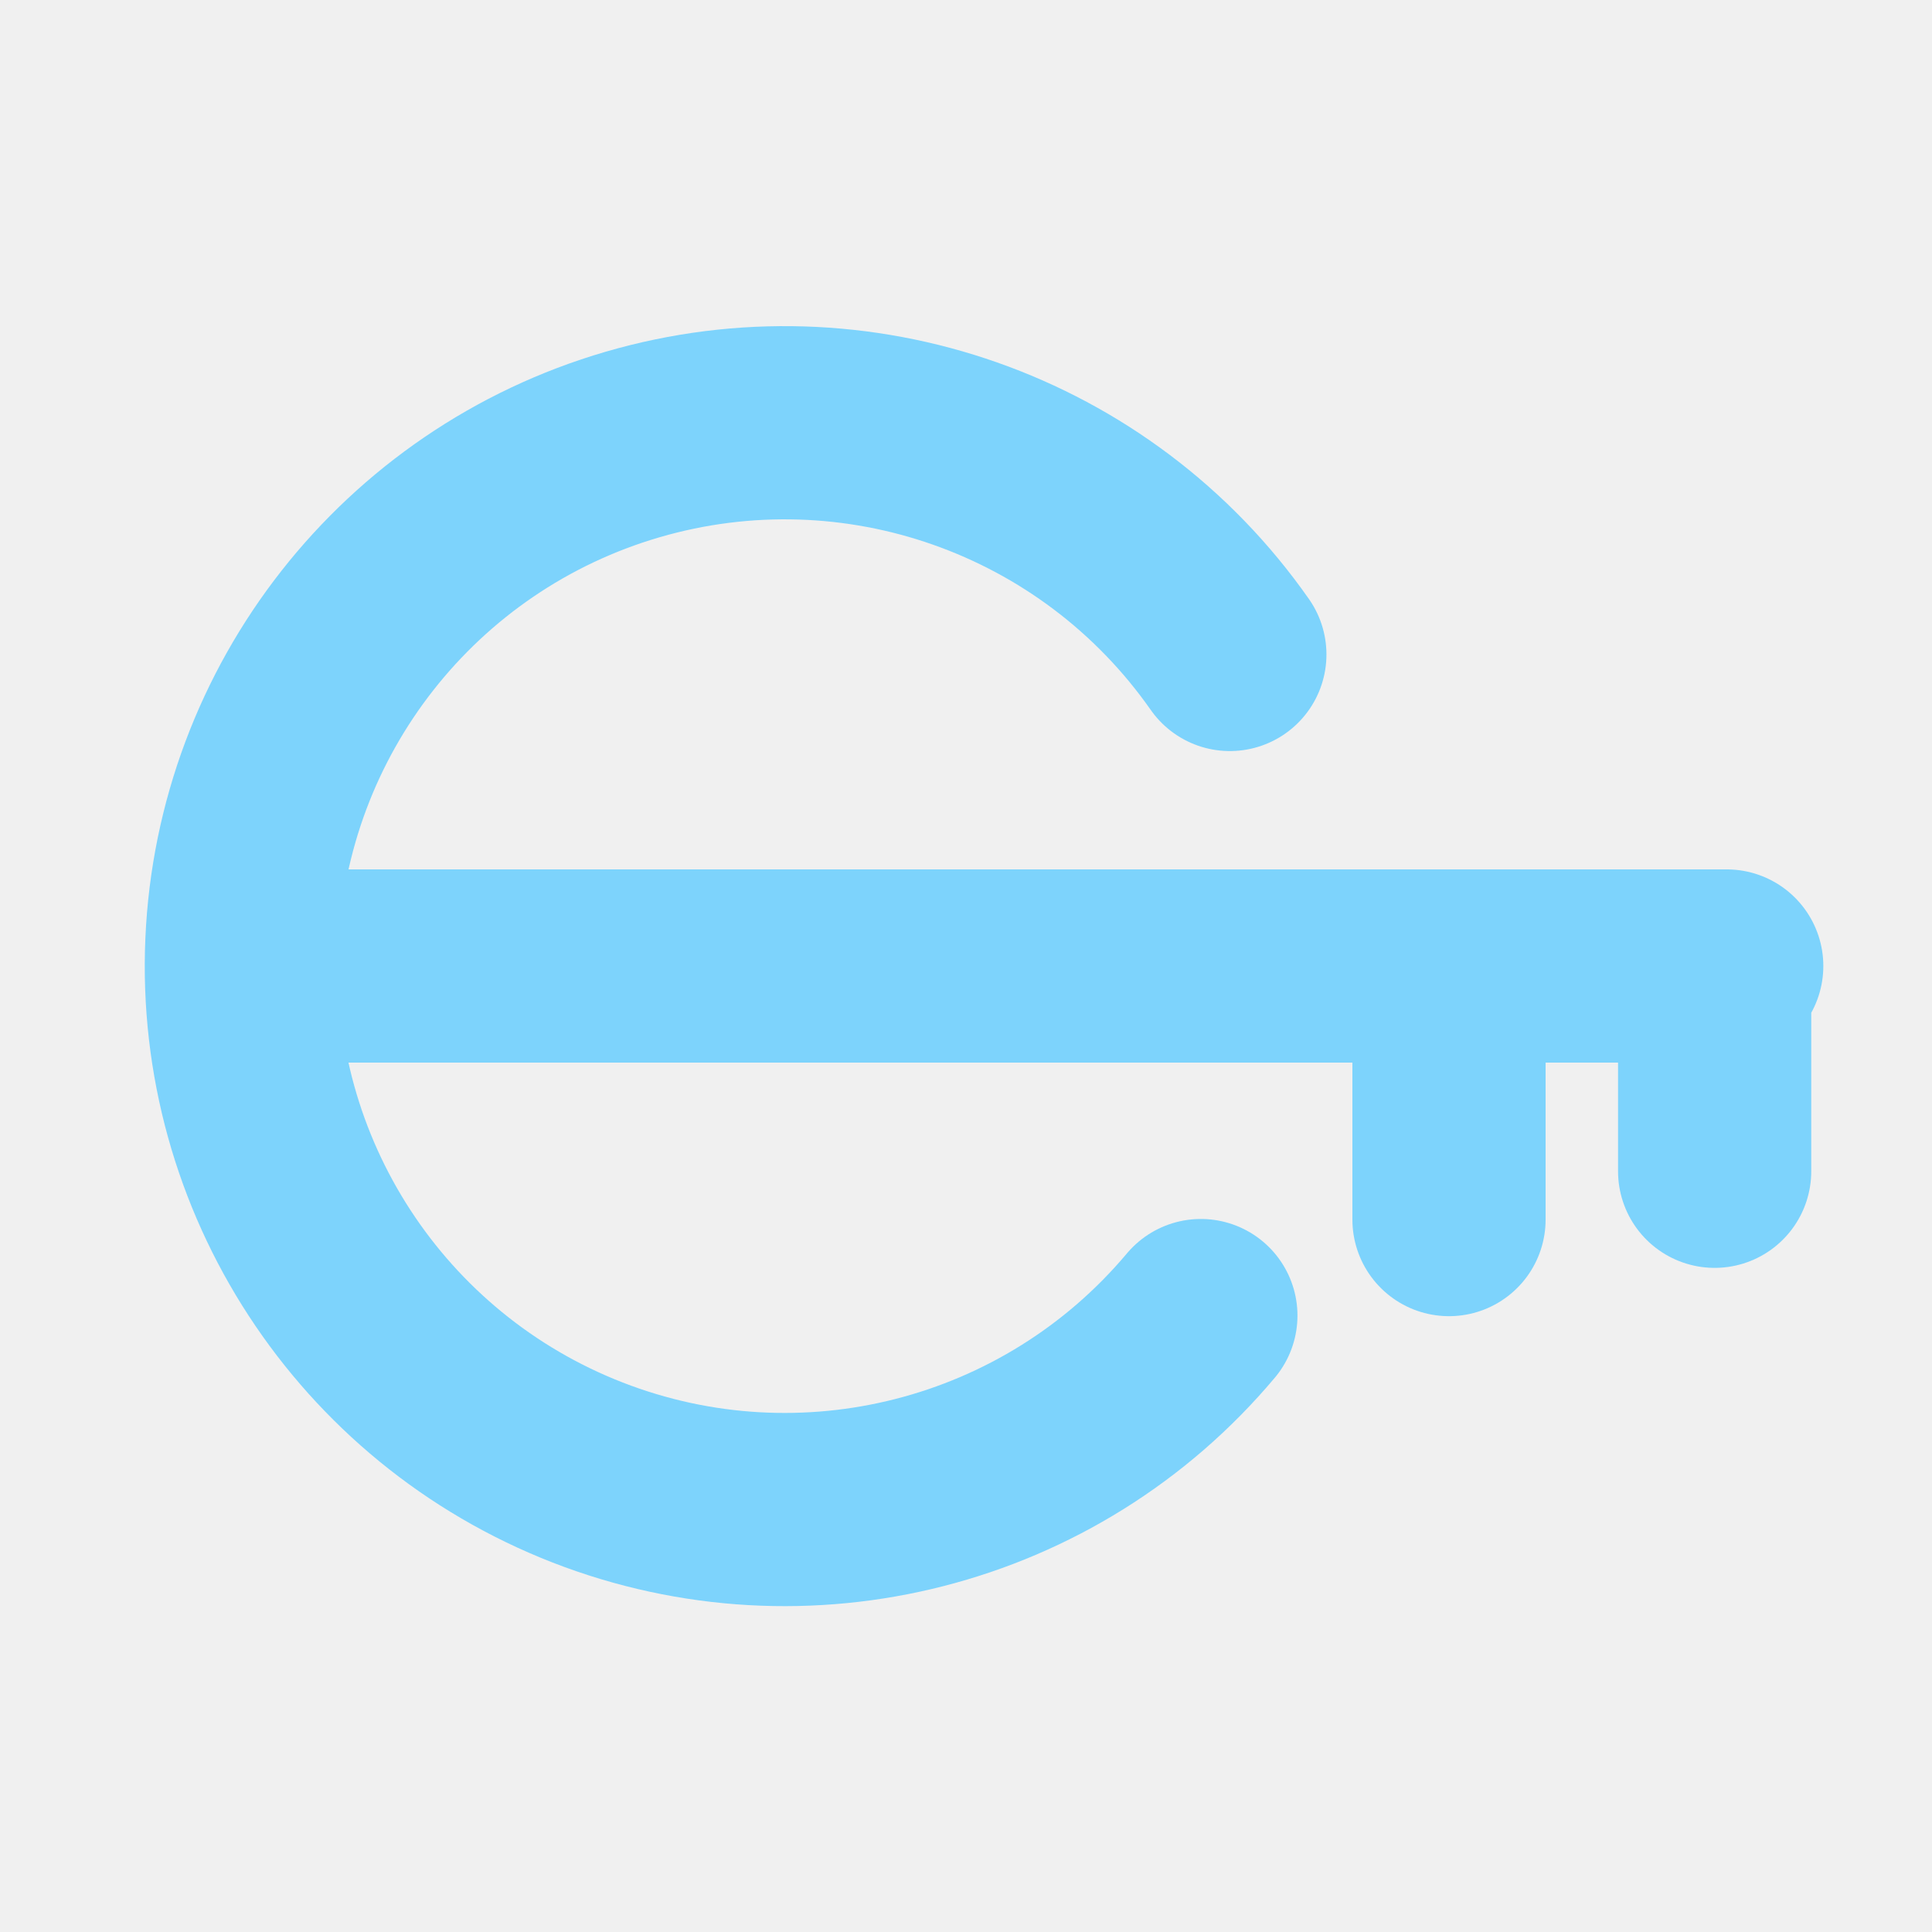
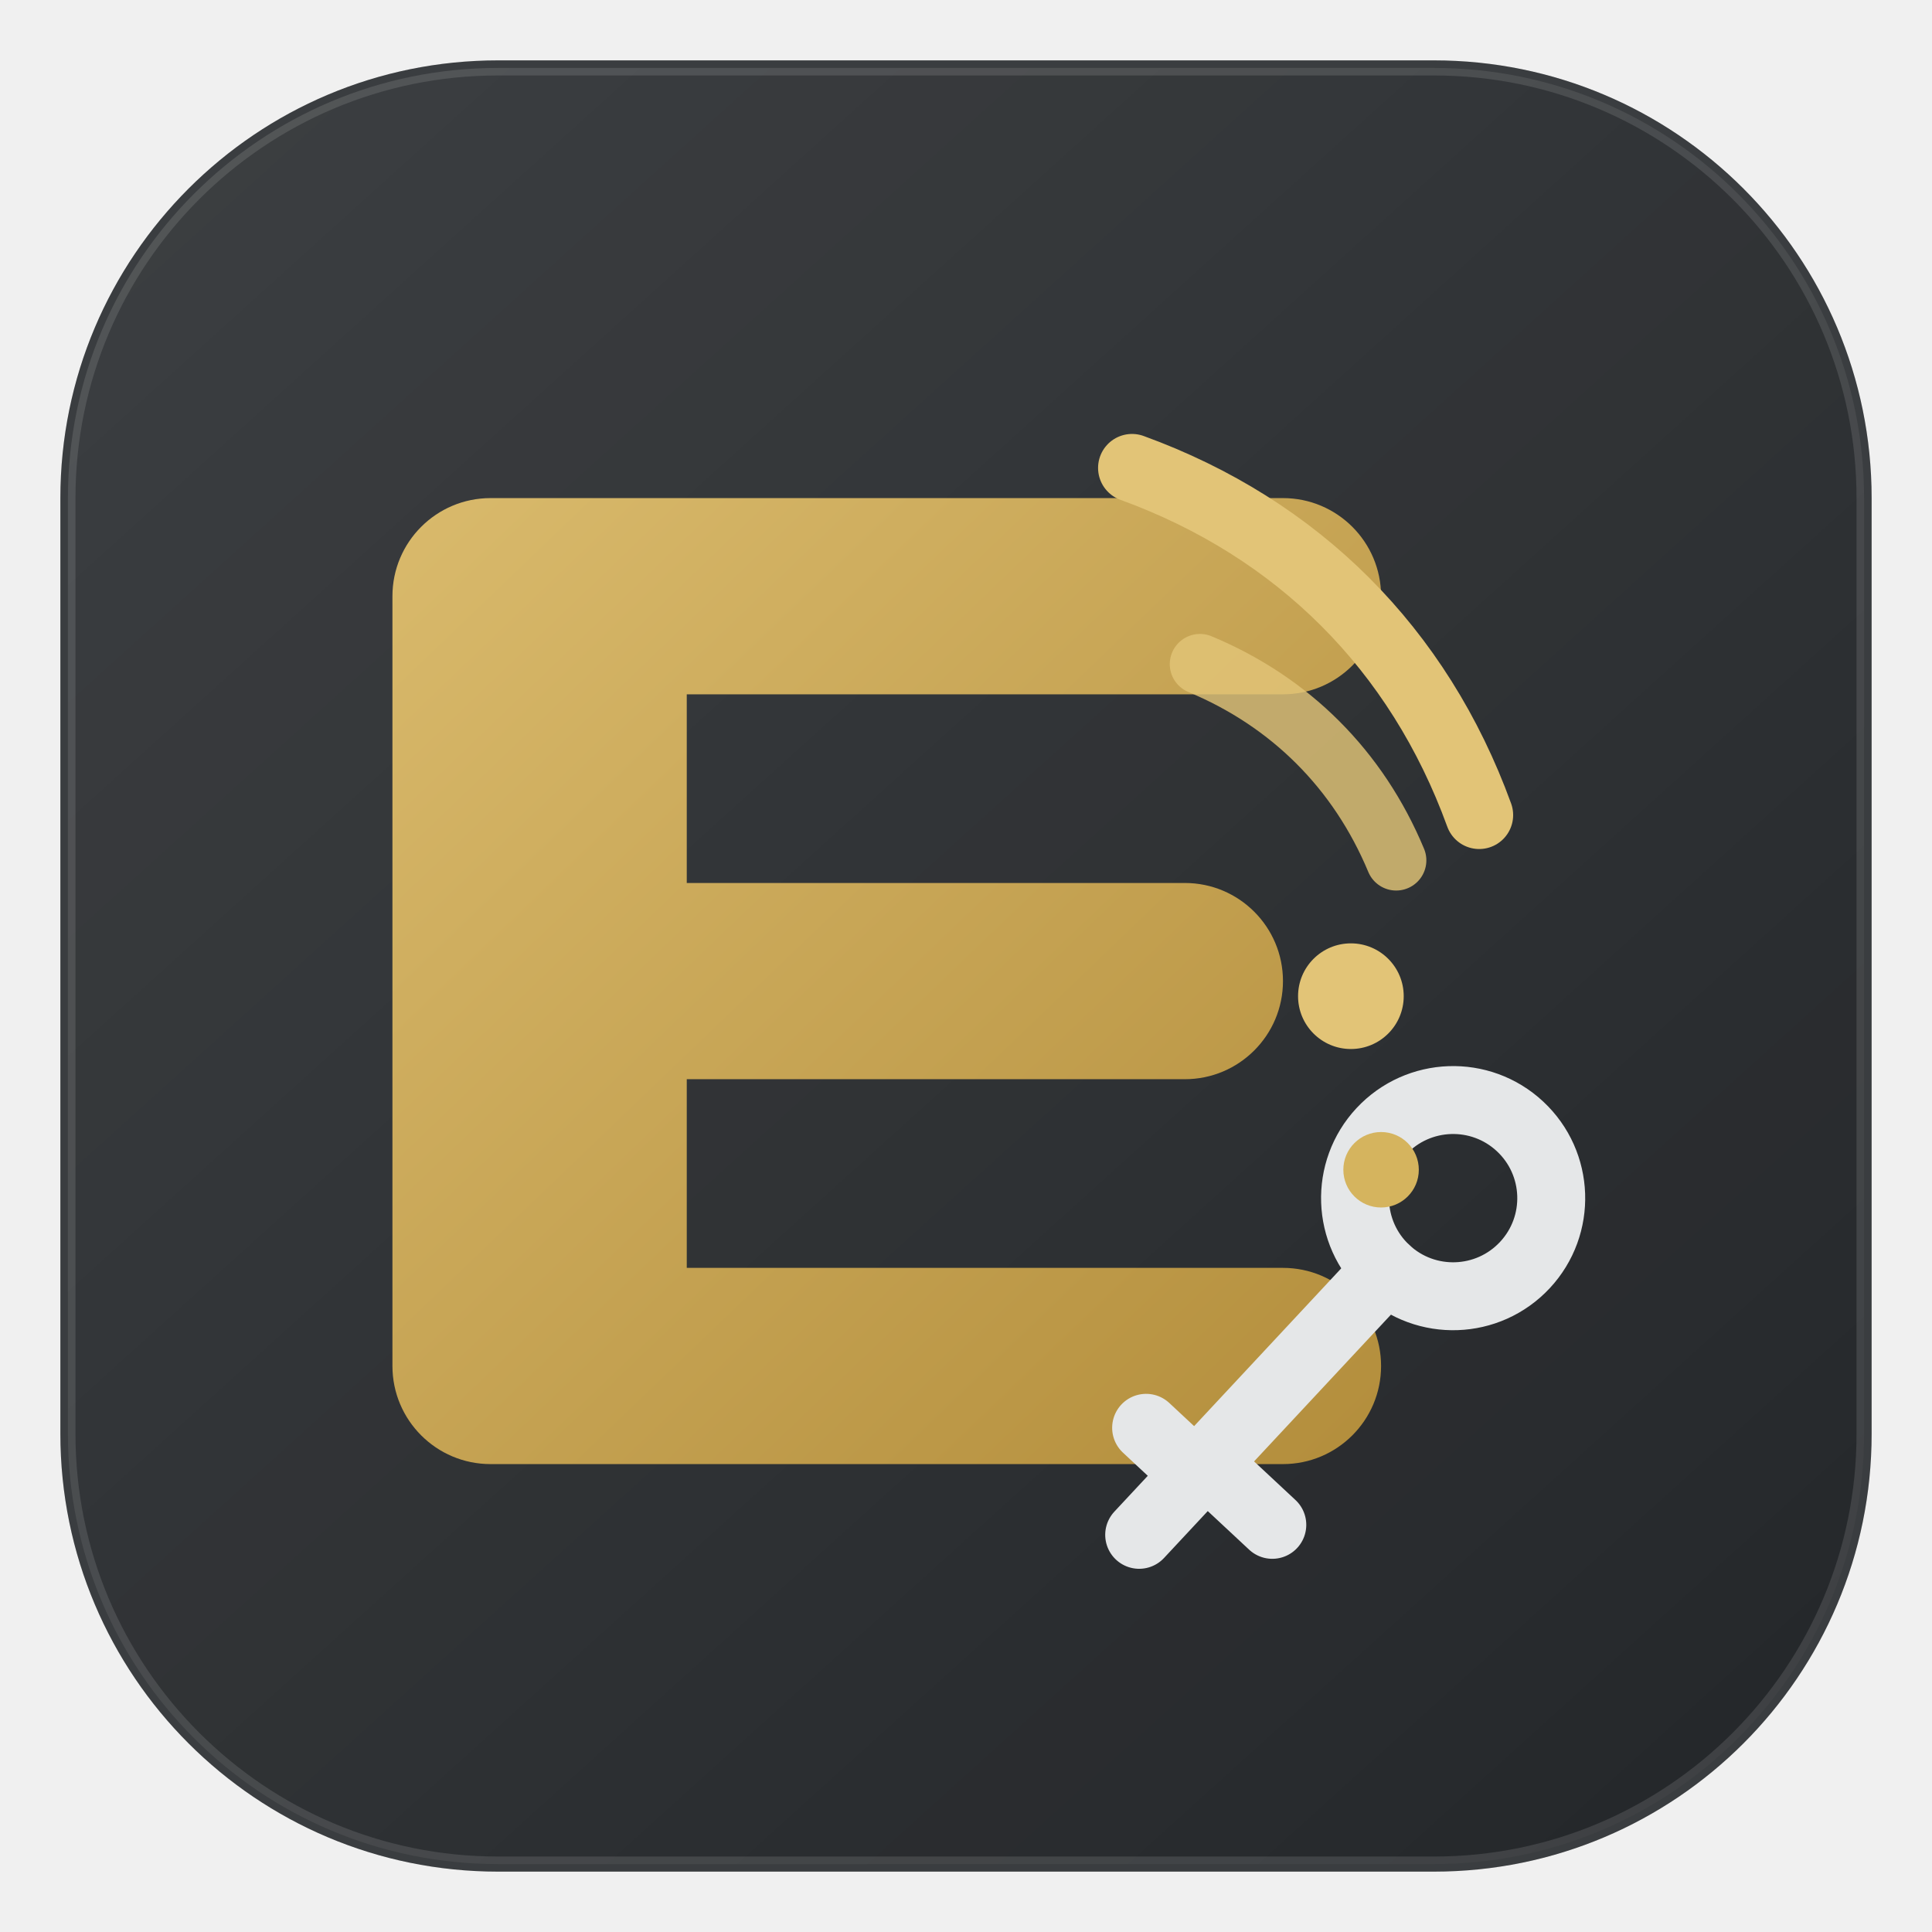
- <svg xmlns="http://www.w3.org/2000/svg" viewBox="0 0 32 32" width="32" height="32" role="img" aria-label="EasyEAP" color="#7DD3FC">
-   <path d="M20.37 10.84 A9 9 0 1 0 19.89 21.79" fill="none" stroke="currentColor" stroke-width="3.2" stroke-linecap="round" />
-   <path d="M4.6 16 H28.6 M24 16 V20.2 M28.4 16 V19.4" fill="none" stroke="currentColor" stroke-width="3.2" stroke-linecap="round" stroke-linejoin="round" />
+ <svg xmlns="http://www.w3.org/2000/svg" viewBox="0 0 256 256" role="img" aria-labelledby="title desc">
+   <defs>
+     <linearGradient id="amber" x1="32" y1="28" x2="220" y2="224" gradientUnits="userSpaceOnUse">
+       <stop offset="0" stop-color="#E2C477" />
+       <stop offset="1" stop-color="#A9822F" />
+     </linearGradient>
+     <linearGradient id="glass" x1="32" y1="24" x2="220" y2="232" gradientUnits="userSpaceOnUse">
+       <stop offset="0" stop-color="#FFFFFF" stop-opacity=".12" />
+       <stop offset="1" stop-color="#FFFFFF" stop-opacity=".025" />
+     </linearGradient>
+   </defs>
+   <rect x="8" y="8" width="240" height="240" rx="58" fill="#202326" />
+   <rect x="9" y="9" width="238" height="238" rx="57" fill="url(#glass)" stroke="#FFFFFF" stroke-opacity=".12" stroke-width="2" />
+   <path d="M65 66h105a13 13 0 0 1 0 26H91v25h66a13 13 0 0 1 0 26H91v25h79a13 13 0 0 1 0 26H65a13 13 0 0 1-13-13V79a13 13 0 0 1 13-13Z" fill="url(#amber)" />
+   <path d="M150 62c22 8 38 24 46 46" fill="none" stroke="#E2C477" stroke-width="9" stroke-linecap="round" />
+   <path d="M159 88c12 5 21 14 26 26" fill="none" stroke="#E2C477" stroke-width="8" stroke-linecap="round" opacity=".82" />
+   <circle cx="179" cy="132" r="7" fill="#E2C477" />
+   <g transform="rotate(43 183 169)" fill="none" stroke="#E5E7E8" stroke-width="9" stroke-linecap="round" stroke-linejoin="round">
+     <circle cx="183" cy="155" r="13" />
+     <path d="M183 168v48m0-13h12m-12 2h-9" />
+   </g>
+   <circle cx="183" cy="155" r="5" fill="#D5B45E" />
</svg>
